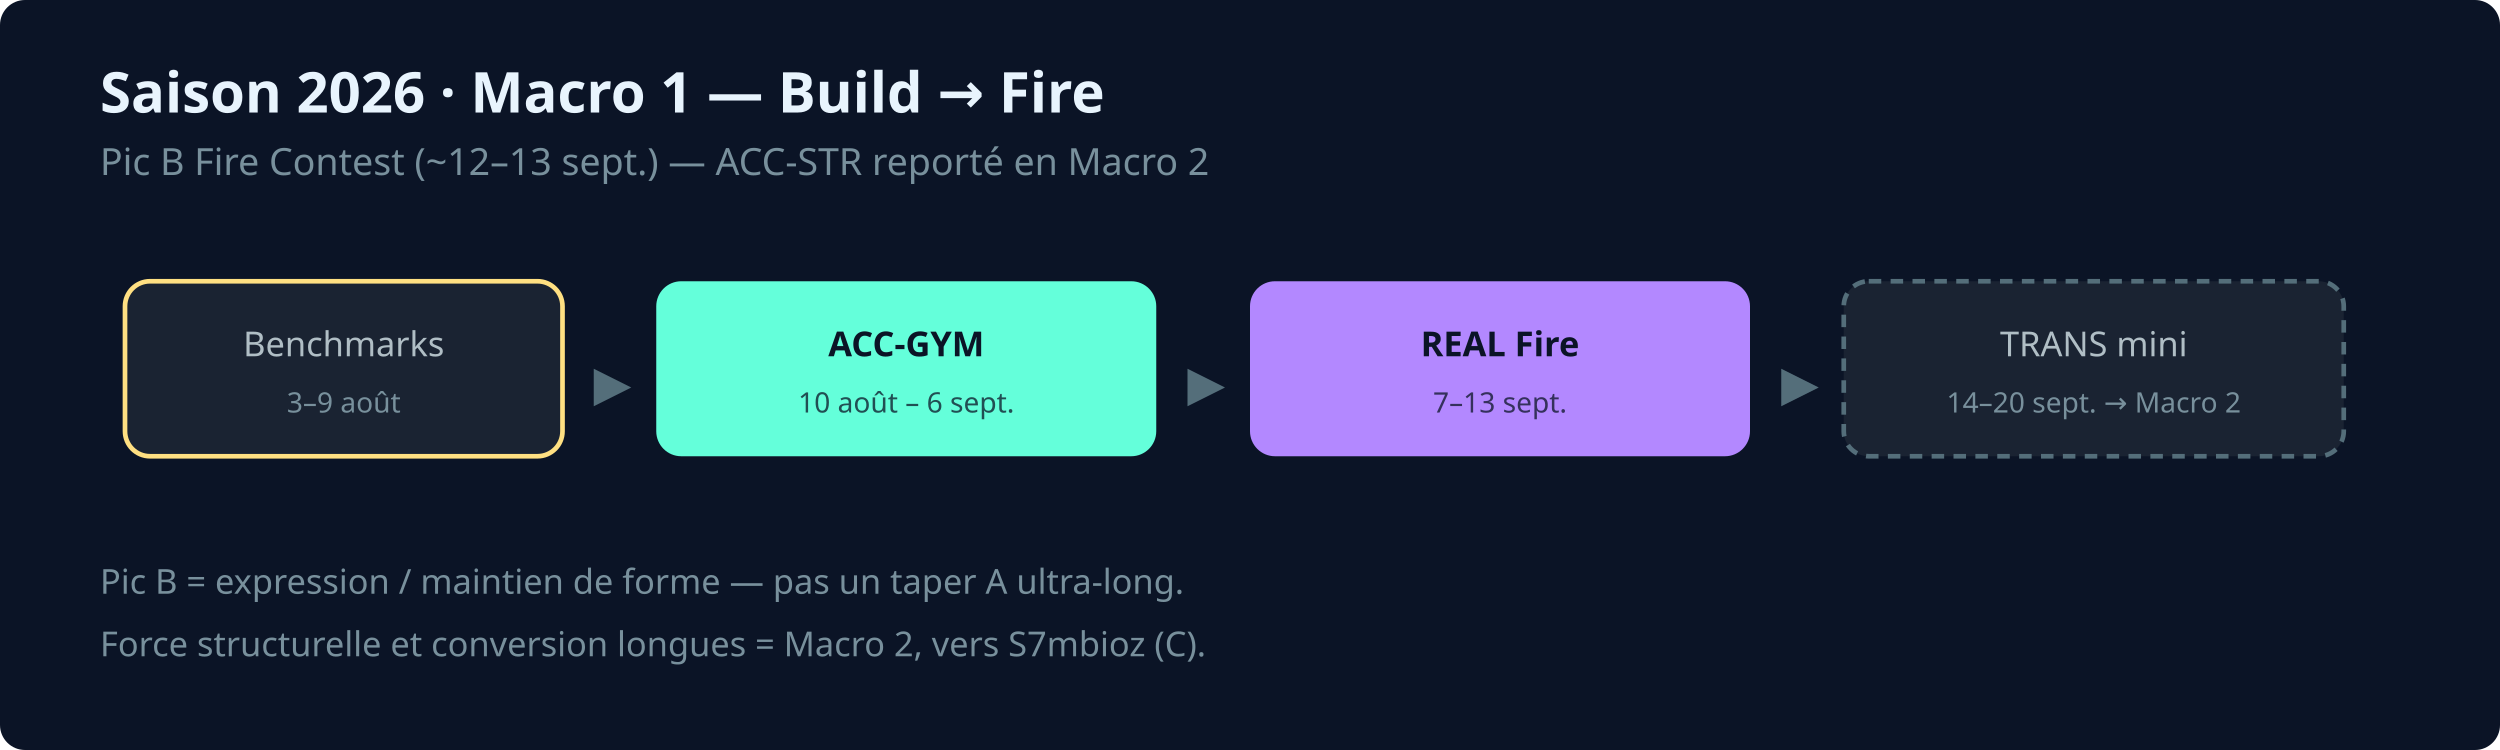
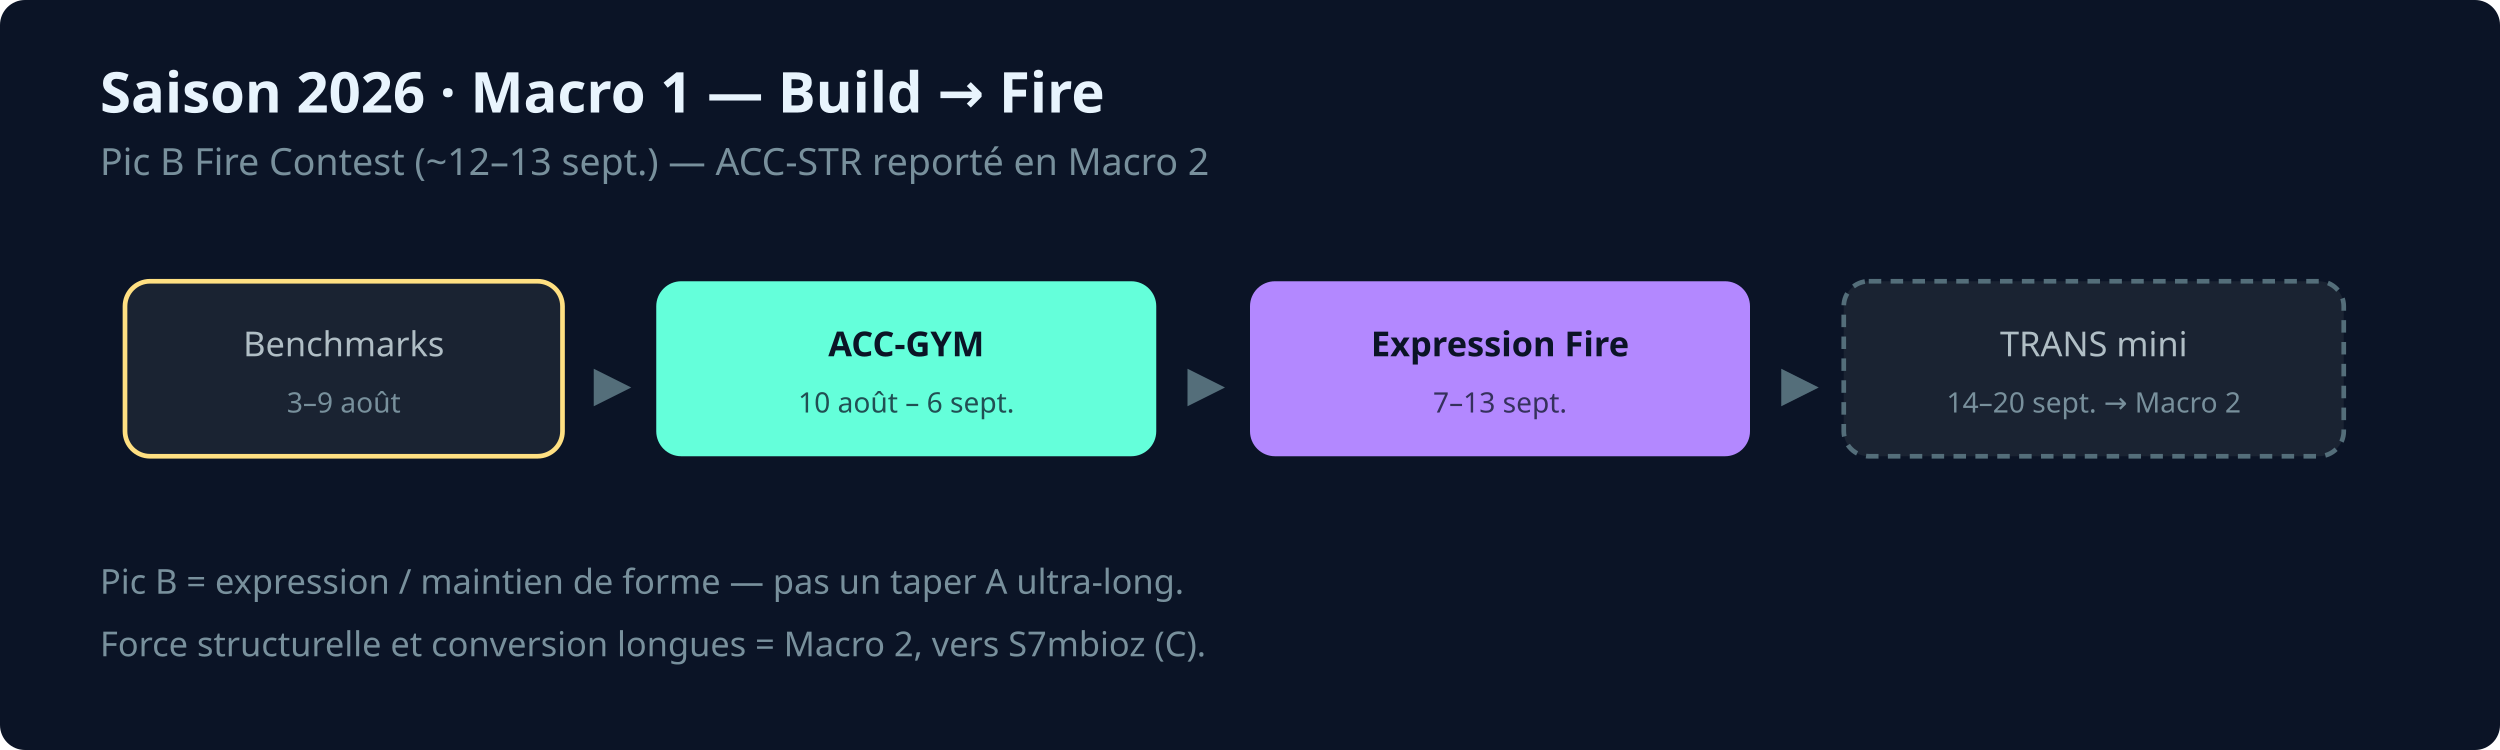
<svg xmlns="http://www.w3.org/2000/svg" viewBox="0 0 800 240" role="img" aria-label="Macro 1 Build vers Fire Contest">
  <defs>
    <style>
      .t { font-family: Syne, 'DM Sans', system-ui, sans-serif; fill: #e8f4fd; }
      .m { font-family: 'DM Sans', system-ui, sans-serif; fill: #78909c; }
      .l { font-family: 'DM Sans', system-ui, sans-serif; fill: #b0bec5; }
      .s { font-family: 'DM Sans', system-ui, sans-serif; fill: #0b1426; font-weight: 700; font-size: 11px; }
    </style>
  </defs>
  <rect width="800" height="240" rx="8" fill="#0b1426" />
  <text class="t" x="32" y="36" font-size="18" font-weight="700">Saison 2026 · Macro 1 — Build → Fire</text>
  <text class="m" x="32" y="56" font-size="12">Pic B Fire Contest (~12–13 sept.) — ACC-STR reporté en Macro 2</text>
  <g transform="translate(40, 90)">
    <rect width="140" height="56" rx="8" fill="#1a2332" stroke="#ffe082" stroke-width="1.5" />
    <text class="l" x="70" y="24" font-size="11" text-anchor="middle" fill="#ffe082">Benchmarks</text>
    <text class="m" x="70" y="42" font-size="9" text-anchor="middle">3–9 août</text>
  </g>
  <polygon points="190,118 202,124 190,130" fill="#546e7a" />
  <g transform="translate(210, 90)">
    <rect width="160" height="56" rx="8" fill="#64ffda" />
    <text class="s" x="80" y="24" text-anchor="middle">ACC-GYM</text>
    <text x="80" y="42" text-anchor="middle" font-family="DM Sans, system-ui, sans-serif" font-size="9" fill="#0b1426" opacity="0.75">10 août – 6 sept.</text>
  </g>
  <polygon points="380,118 392,124 380,130" fill="#546e7a" />
  <g transform="translate(400, 90)">
    <rect width="160" height="56" rx="8" fill="#b388ff" />
-     <text class="s" x="80" y="24" text-anchor="middle">REAL Fire</text>
+     <text class="s" x="80" y="24" text-anchor="middle">Expression Fire</text>
    <text x="80" y="42" text-anchor="middle" font-family="DM Sans, system-ui, sans-serif" font-size="9" fill="#0b1426" opacity="0.75">7–13 sept.</text>
  </g>
  <polygon points="570,118 582,124 570,130" fill="#546e7a" />
  <g transform="translate(590, 90)">
    <rect width="160" height="56" rx="8" fill="#1a2332" stroke="#546e7a" stroke-width="1.5" stroke-dasharray="4 3" />
    <text class="l" x="80" y="24" font-size="11" text-anchor="middle">TRANS mini</text>
    <text class="m" x="80" y="42" font-size="9" text-anchor="middle">14–20 sept. → Macro 2</text>
  </g>
  <text class="m" x="32" y="190" font-size="11">Pic B = expression / maintien de forme — pas un taper A ultra-long.</text>
  <text class="m" x="32" y="210" font-size="11">Force structurelle et conversion longues = Macro 2, vers S7mbioz (C).</text>
</svg>
